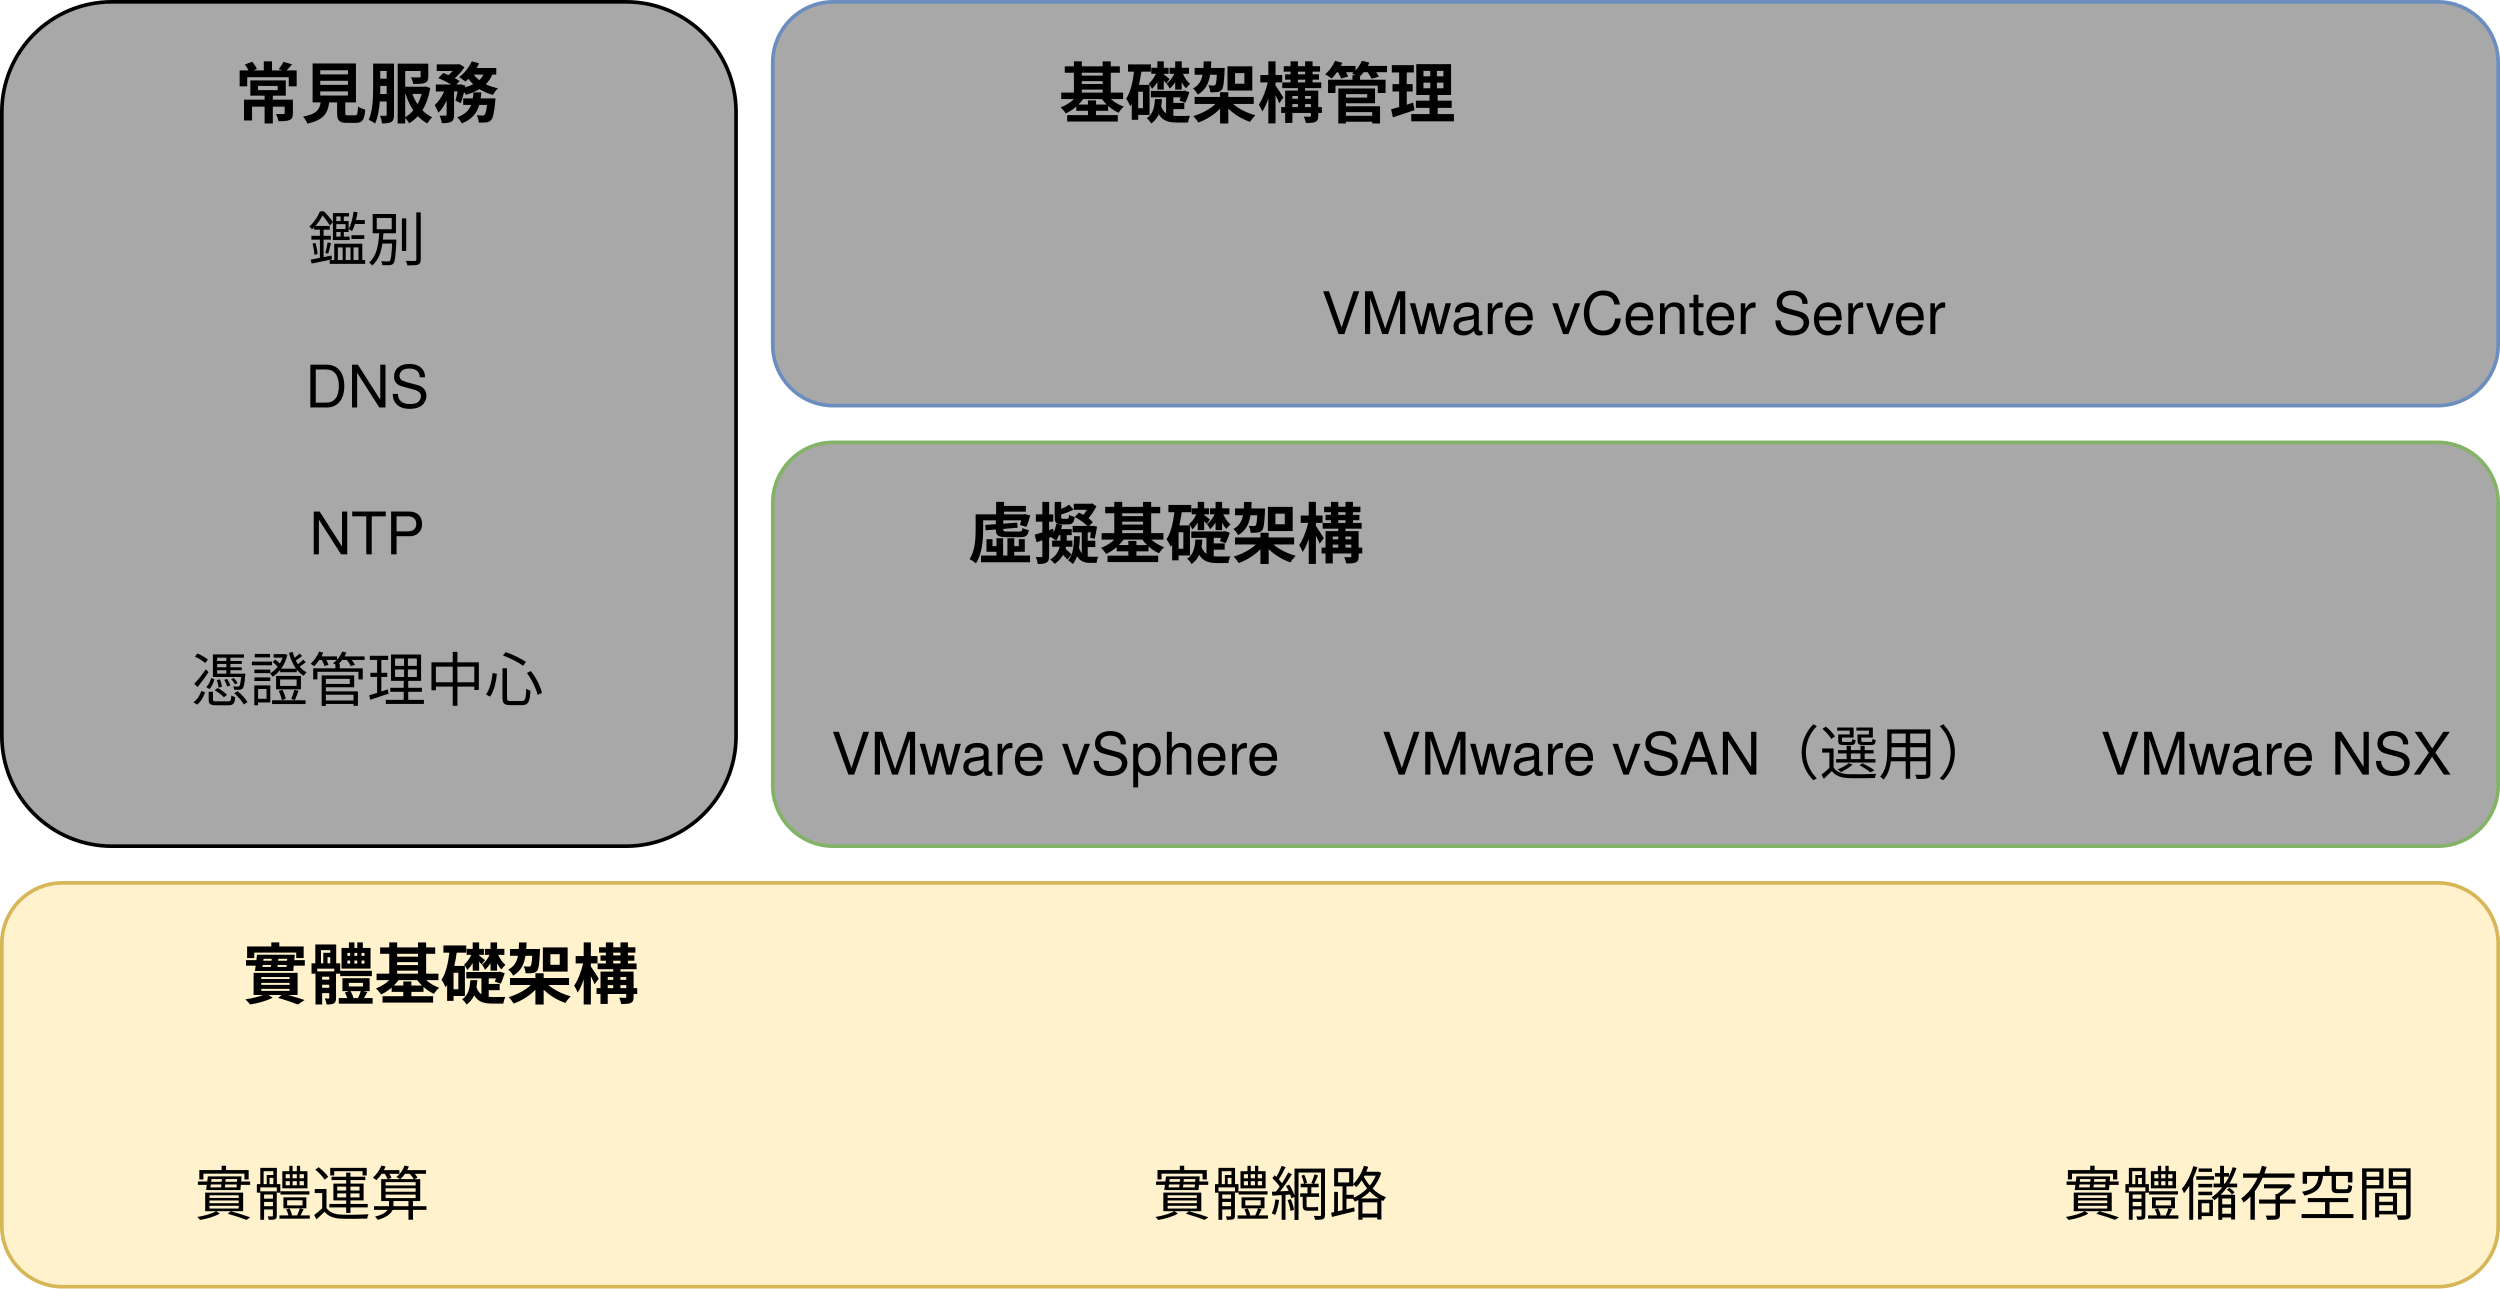
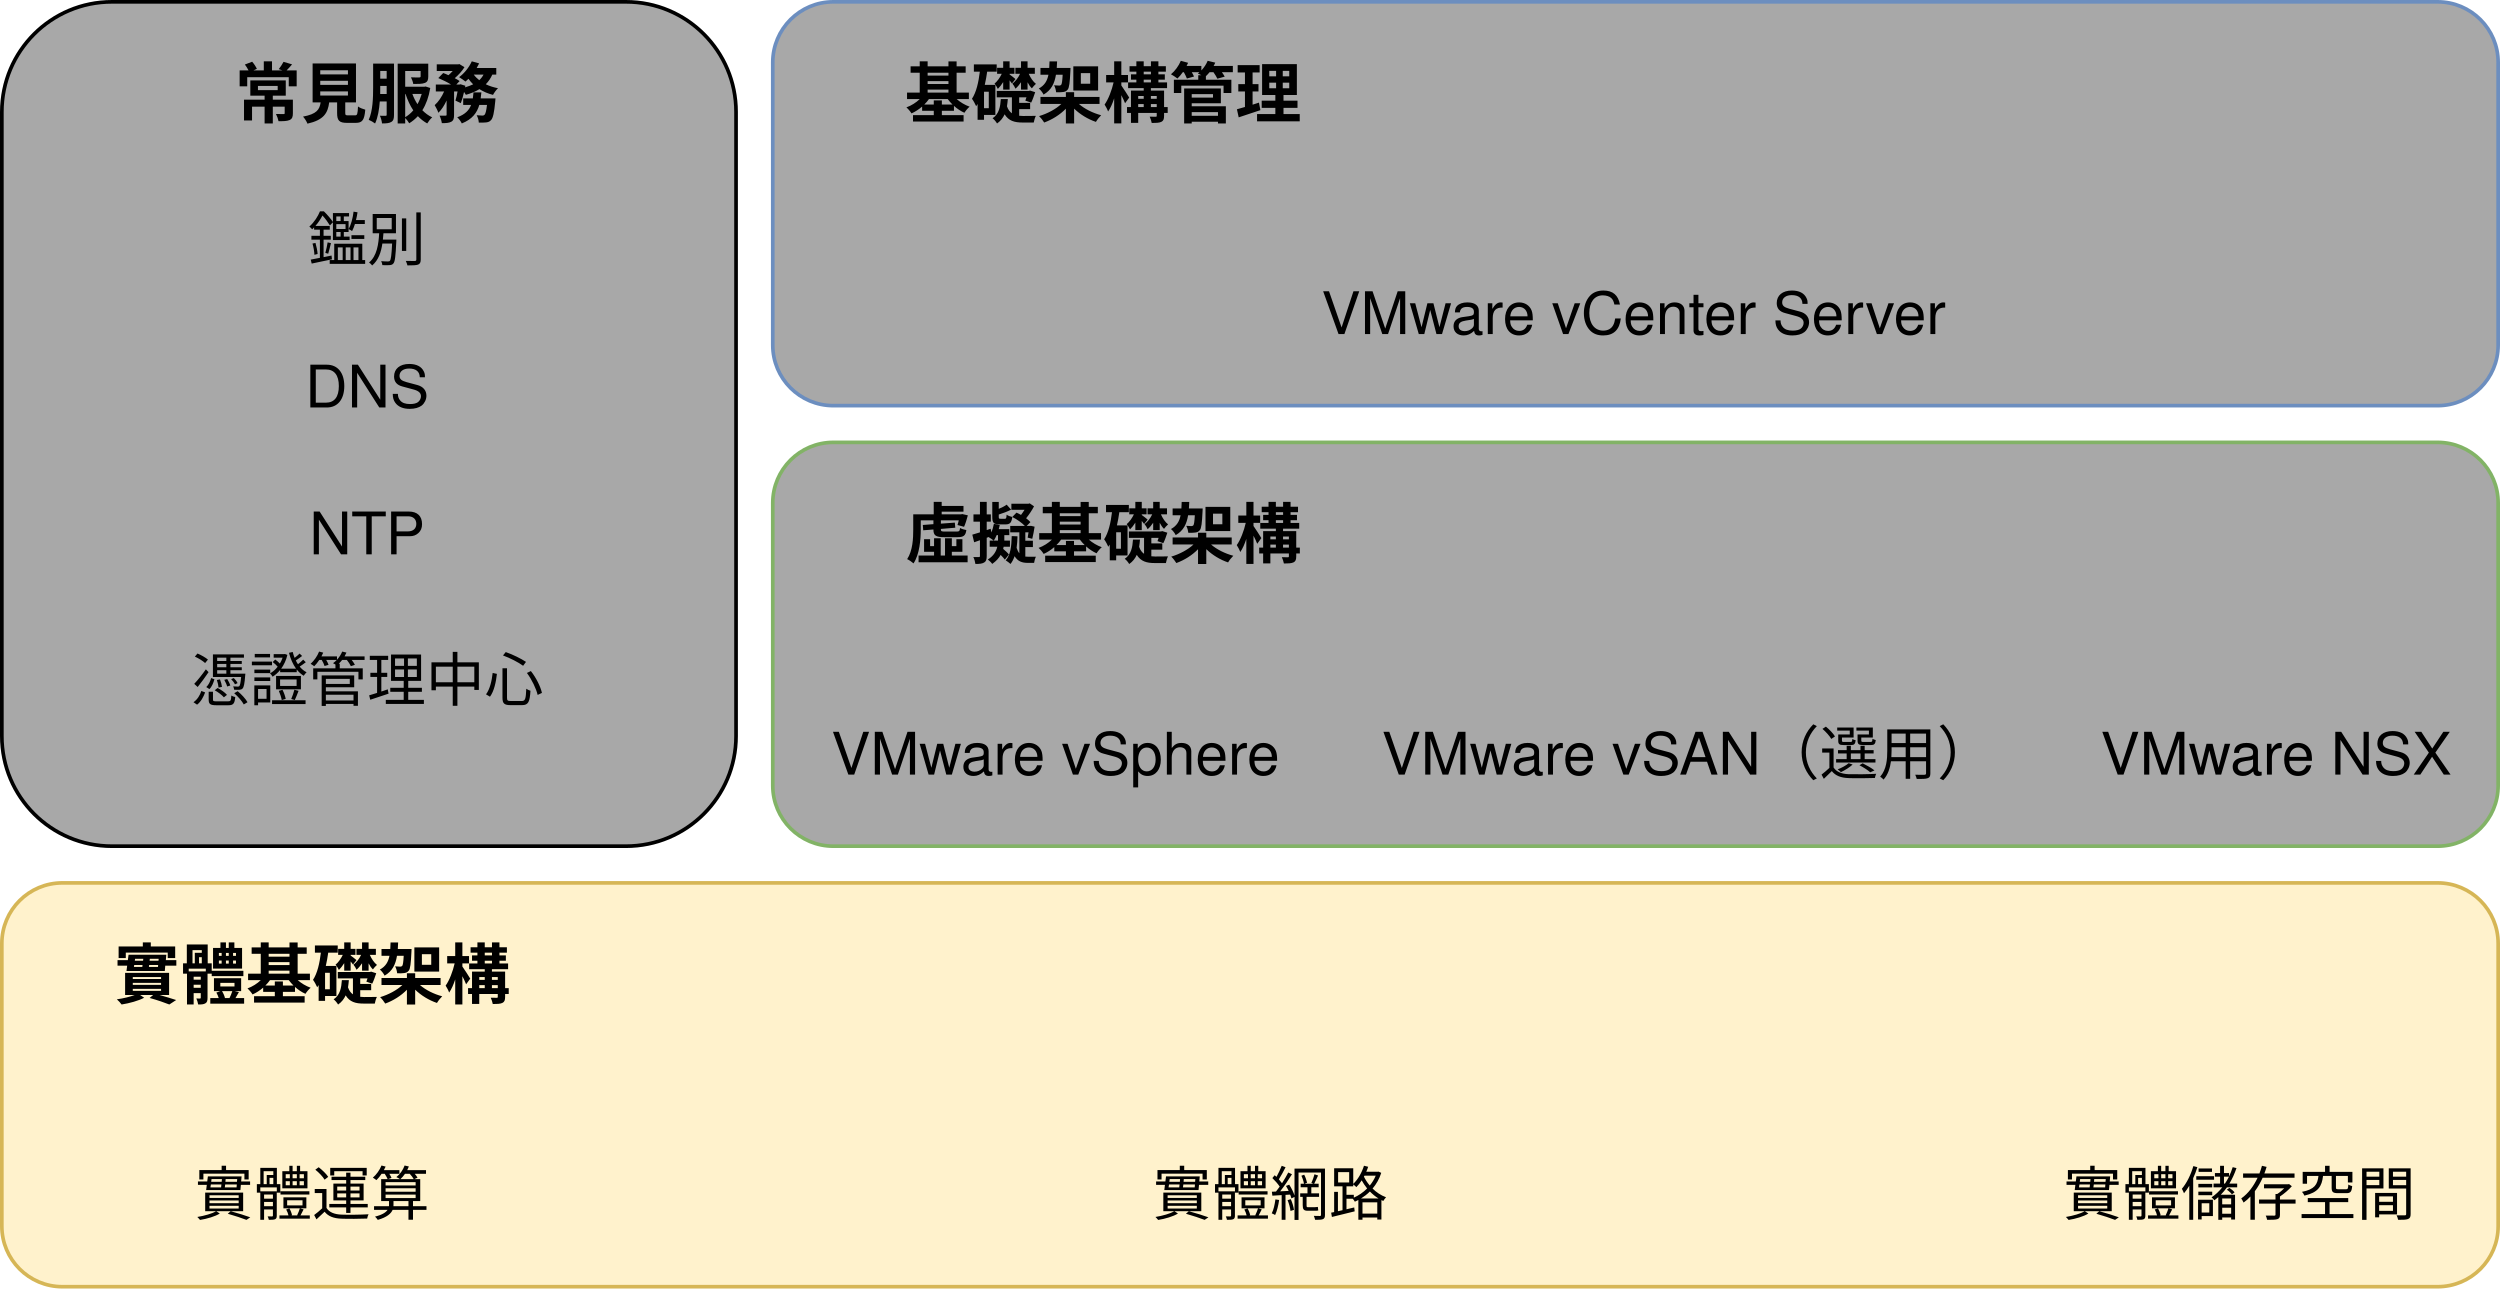
<svg xmlns="http://www.w3.org/2000/svg" width="681px" height="351px" version="1.1" viewBox="-.5 -.5 681 351">
  <g fill="#a8a8a8" pointer-events="none">
    <rect width="200" height="230" rx="30" ry="30" stroke="#000" />
    <rect x="210" width="470" height="110" rx="16.5" ry="16.5" stroke="#6c8ebf" />
    <rect x="210" y="120" width="470" height="110" rx="16.5" ry="16.5" stroke="#82b366" />
  </g>
  <rect y="240" width="680" height="110" rx="16.5" ry="16.5" fill="#fff2cc" pointer-events="none" stroke="#d6b656" />
  <g font-family="Helvetica" text-anchor="middle">
    <g font-size="18px" font-weight="bold">
      <text x="99.5" y="31.5">常見服務</text>
-       <text x="342" y="31.5">基礎架構管理</text>
-       <text x="317" y="151.5">虛擬基礎架構</text>
-       <text x="119.5" y="271.5">實體基礎架構</text>
+       <text x="300" y="31.5">基礎架構管理</text>
+       <text x="300" y="151.5">虛擬基礎架構</text>
+       <text x="84.5" y="271.5">實體基礎架構</text>
    </g>
    <g font-size="16px">
      <text x="99.5" y="70.5">鑑別</text>
      <text x="99.5" y="110.5">DNS</text>
      <text x="99.5" y="150.5">NTP</text>
      <text x="99.5" y="190.5">憑證管理中心</text>
      <text x="444.5" y="90.5">VMware vCenter Server</text>
      <text x="459.5" y="210.5">VMware vSAN（選用）</text>
      <text x="287" y="210.5">VMware vSphere</text>
      <text x="619.5" y="210.5">VMware NSX</text>
      <text x="84.5" y="330.5">實體運算</text>
      <text x="345.5" y="330.5">實體網路</text>
      <text x="609.5" y="330.5">實體儲存空間</text>
    </g>
  </g>
</svg>
